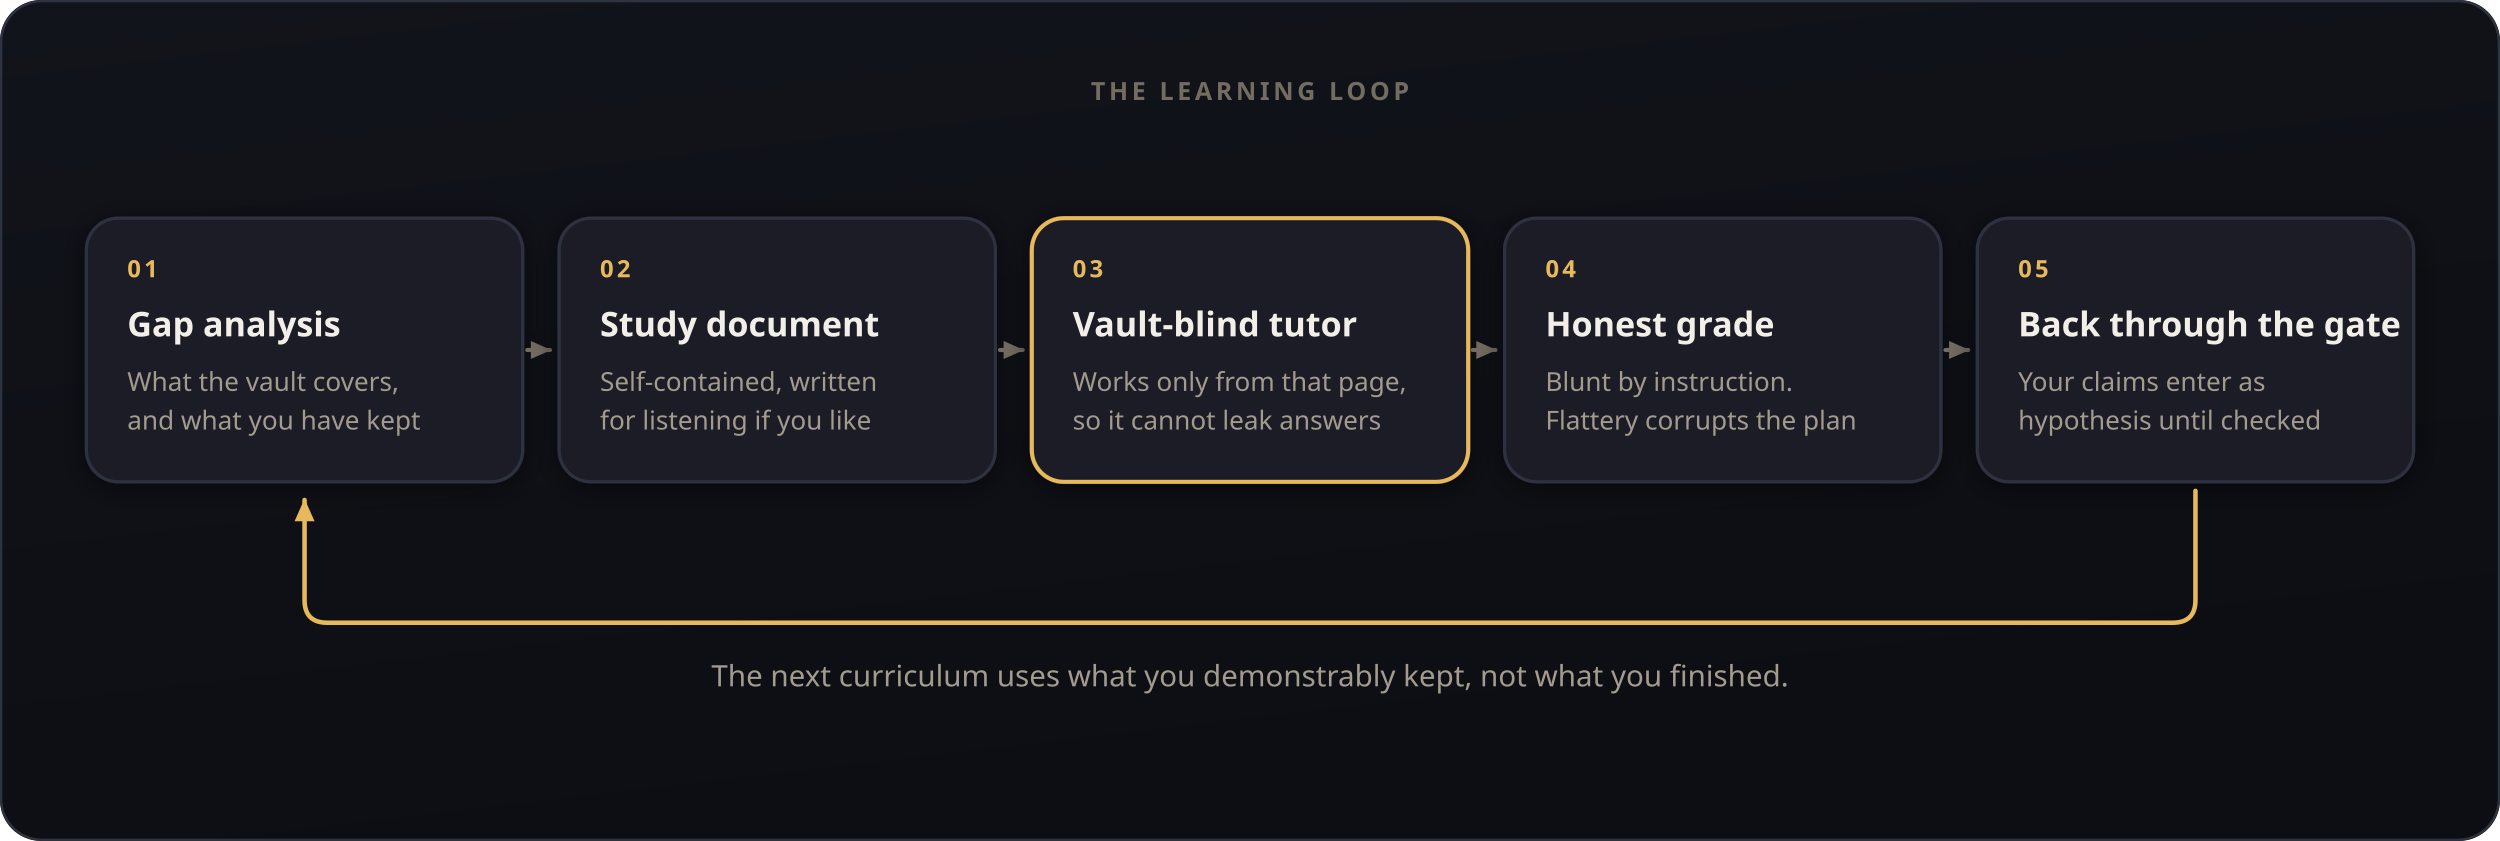
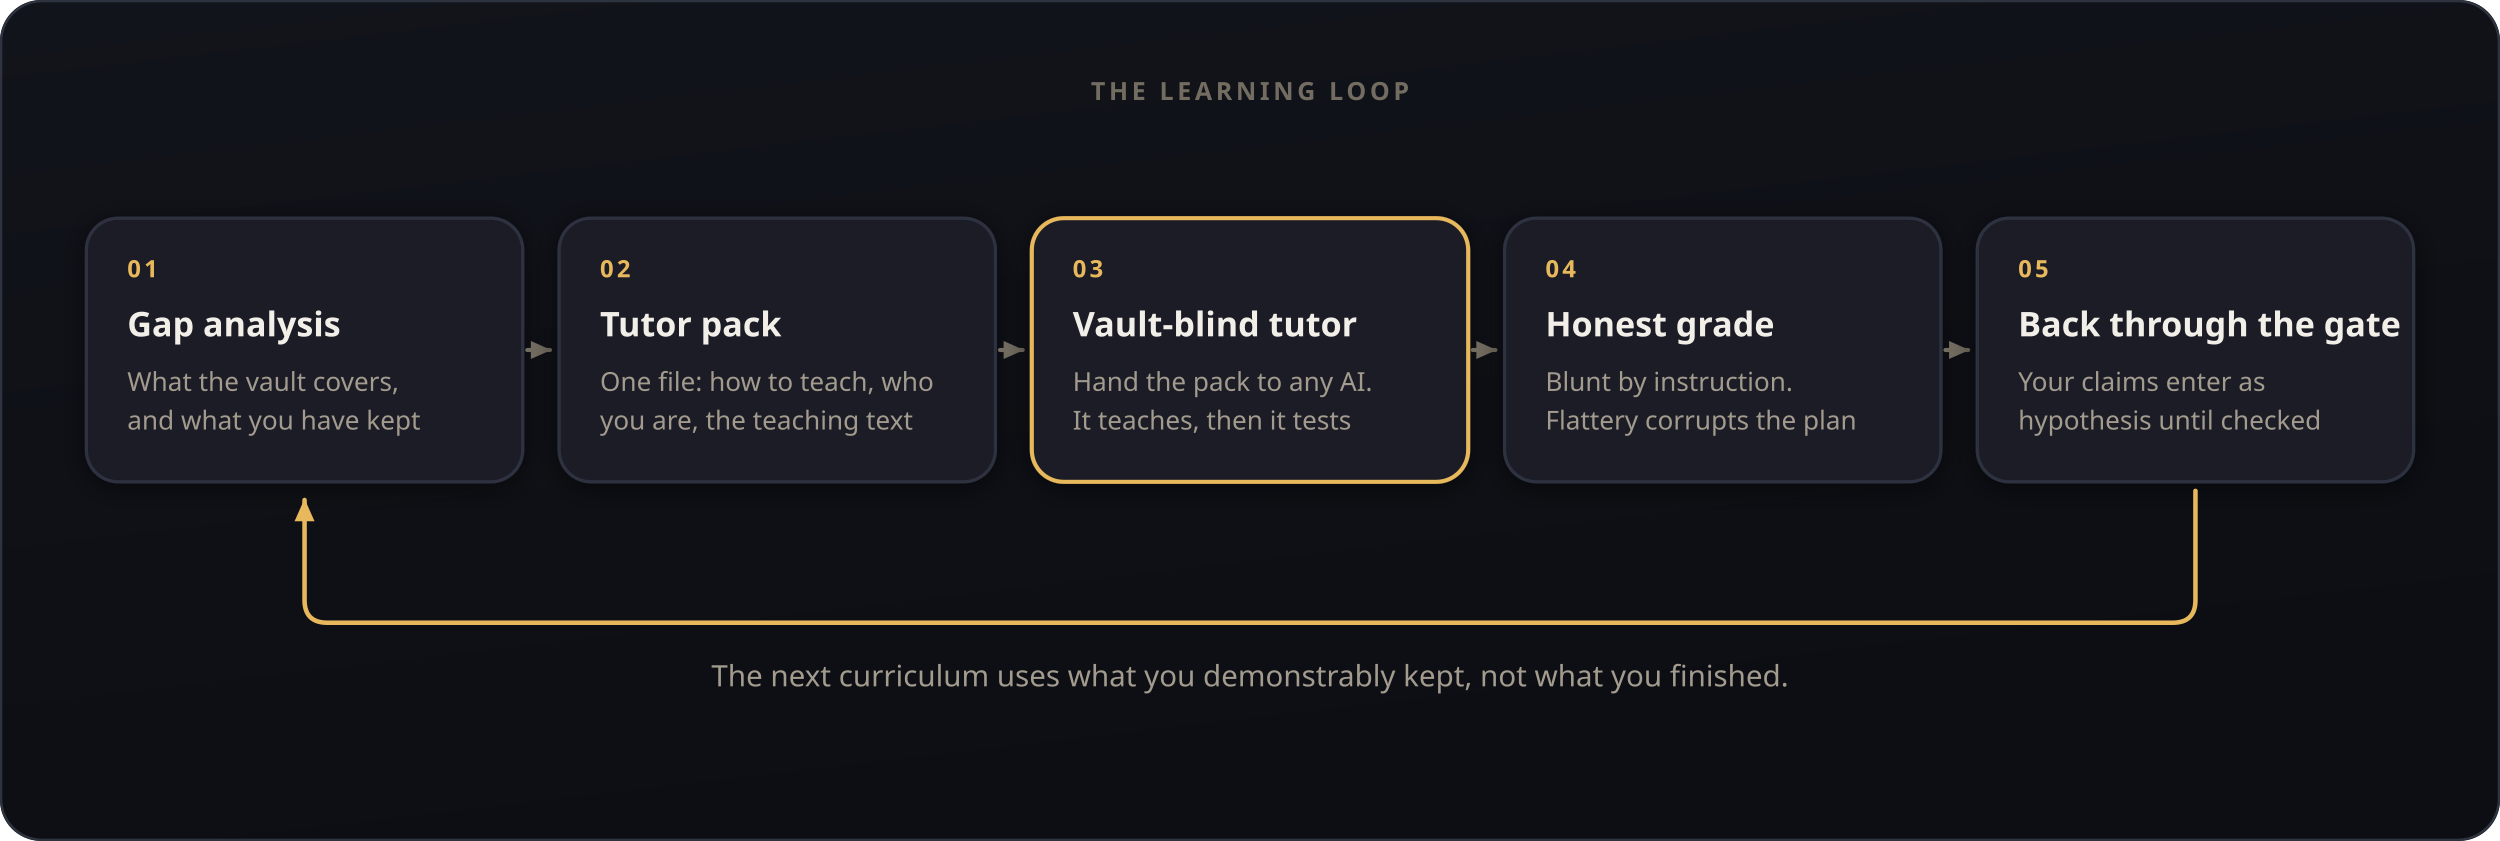
<svg xmlns="http://www.w3.org/2000/svg" viewBox="0 0 1100 370" width="1100" height="370" role="img">
  <defs>
    <linearGradient id="panel" x1="0" y1="0" x2="0.35" y2="1">
      <stop offset="0%" stop-color="#12141B" />
      <stop offset="100%" stop-color="#0C0E13" />
    </linearGradient>
    <linearGradient id="brass" x1="0" y1="0" x2="0" y2="1">
      <stop offset="0%" stop-color="#E8B85C" />
      <stop offset="100%" stop-color="#E8B85C" />
    </linearGradient>
    <linearGradient id="beam" x1="0" y1="0" x2="0" y2="1">
      <stop offset="0%" stop-color="#E8B85C" stop-opacity="0" />
      <stop offset="18%" stop-color="#E8B85C" stop-opacity="0.85" />
      <stop offset="82%" stop-color="#E8B85C" stop-opacity="0.85" />
      <stop offset="100%" stop-color="#E8B85C" stop-opacity="0" />
    </linearGradient>
    <linearGradient id="fade-r" x1="0" y1="0" x2="1" y2="0">
      <stop offset="0%" stop-color="#2E3340" stop-opacity="0" />
      <stop offset="50%" stop-color="#2E3340" stop-opacity="1" />
      <stop offset="100%" stop-color="#2E3340" stop-opacity="0" />
    </linearGradient>
    <filter id="soft" x="-40%" y="-40%" width="180%" height="180%">
      <feDropShadow dx="0" dy="2" stdDeviation="6" flood-color="#000" flood-opacity="0.55" />
    </filter>
    <filter id="lift" x="-40%" y="-40%" width="180%" height="180%">
      <feDropShadow dx="0" dy="6" stdDeviation="16" flood-color="#000" flood-opacity="0.65" />
    </filter>
    <filter id="halo" x="-80%" y="-80%" width="260%" height="260%">
      <feGaussianBlur stdDeviation="10" />
    </filter>
    <filter id="halo-sm" x="-80%" y="-80%" width="260%" height="260%">
      <feGaussianBlur stdDeviation="4" />
    </filter>
    <marker id="arw" viewBox="0 0 10 10" refX="8.5" refY="5" markerWidth="5.5" markerHeight="5.5" orient="auto-start-reverse">
      <path d="M0 1 L9 5 L0 9 z" fill="#736C60" />
    </marker>
    <marker id="arw-a" viewBox="0 0 10 10" refX="8.5" refY="5" markerWidth="5.5" markerHeight="5.5" orient="auto-start-reverse">
      <path d="M0 1 L9 5 L0 9 z" fill="#E8B85C" />
    </marker>
    <marker id="arw-no" viewBox="0 0 10 10" refX="8.5" refY="5" markerWidth="5.5" markerHeight="5.5" orient="auto-start-reverse">
      <path d="M0 1 L9 5 L0 9 z" fill="#F0716A" />
    </marker>
    <marker id="arw-ok" viewBox="0 0 10 10" refX="8.5" refY="5" markerWidth="5.5" markerHeight="5.5" orient="auto-start-reverse">
      <path d="M0 1 L9 5 L0 9 z" fill="#3FB950" />
    </marker>
  </defs>
  <rect x="0" y="0" width="1100" height="370" rx="18" fill="url(#panel)" />
  <rect x="0.5" y="0.5" width="1099" height="369" rx="18" fill="none" stroke="#2E3340" stroke-width="1" />
  <text x="550.0" y="44" font-family="-apple-system, BlinkMacSystemFont, 'Segoe UI', 'Noto Sans', Helvetica, Arial, sans-serif" font-size="11" font-weight="700" fill="#736C60" text-anchor="middle" letter-spacing="1.6">THE LEARNING LOOP</text>
  <rect x="38.0" y="96" width="192" height="116" rx="14" fill="#1B1E27" stroke="#2E3340" stroke-width="1.4" filter="url(#soft)" />
  <text x="56.0" y="122" font-family="-apple-system, BlinkMacSystemFont, 'Segoe UI', 'Noto Sans', Helvetica, Arial, sans-serif" font-size="10.5" font-weight="700" fill="#E8B85C" letter-spacing="1.4">01</text>
  <text x="56.0" y="148" font-family="-apple-system, BlinkMacSystemFont, 'Segoe UI', 'Noto Sans', Helvetica, Arial, sans-serif" font-size="15" font-weight="700" fill="#F2EFE9">Gap analysis</text>
  <text x="56.0" y="172" font-family="-apple-system, BlinkMacSystemFont, 'Segoe UI', 'Noto Sans', Helvetica, Arial, sans-serif" font-size="11.5" font-weight="400" fill="#A29B8E">What the vault covers,</text>
  <text x="56.0" y="189" font-family="-apple-system, BlinkMacSystemFont, 'Segoe UI', 'Noto Sans', Helvetica, Arial, sans-serif" font-size="11.5" font-weight="400" fill="#A29B8E">and what you have kept</text>
  <path d="M232.0 154.0 L242.0 154.0" fill="none" stroke="#736C60" stroke-width="1.8" stroke-linecap="round" stroke-linejoin="round" marker-end="url(#arw)" />
  <rect x="246.0" y="96" width="192" height="116" rx="14" fill="#1B1E27" stroke="#2E3340" stroke-width="1.4" filter="url(#soft)" />
  <text x="264.0" y="122" font-family="-apple-system, BlinkMacSystemFont, 'Segoe UI', 'Noto Sans', Helvetica, Arial, sans-serif" font-size="10.5" font-weight="700" fill="#E8B85C" letter-spacing="1.4">02</text>
-   <text x="264.0" y="148" font-family="-apple-system, BlinkMacSystemFont, 'Segoe UI', 'Noto Sans', Helvetica, Arial, sans-serif" font-size="15" font-weight="700" fill="#F2EFE9">Study document</text>
-   <text x="264.0" y="172" font-family="-apple-system, BlinkMacSystemFont, 'Segoe UI', 'Noto Sans', Helvetica, Arial, sans-serif" font-size="11.5" font-weight="400" fill="#A29B8E">Self-contained, written</text>
-   <text x="264.0" y="189" font-family="-apple-system, BlinkMacSystemFont, 'Segoe UI', 'Noto Sans', Helvetica, Arial, sans-serif" font-size="11.5" font-weight="400" fill="#A29B8E">for listening if you like</text>
+   <text x="264.0" y="148" font-family="-apple-system, BlinkMacSystemFont, 'Segoe UI', 'Noto Sans', Helvetica, Arial, sans-serif" font-size="15" font-weight="700" fill="#F2EFE9">Tutor pack</text>
+   <text x="264.0" y="172" font-family="-apple-system, BlinkMacSystemFont, 'Segoe UI', 'Noto Sans', Helvetica, Arial, sans-serif" font-size="11.5" font-weight="400" fill="#A29B8E">One file: how to teach, who</text>
+   <text x="264.0" y="189" font-family="-apple-system, BlinkMacSystemFont, 'Segoe UI', 'Noto Sans', Helvetica, Arial, sans-serif" font-size="11.5" font-weight="400" fill="#A29B8E">you are, the teaching text</text>
  <path d="M440.0 154.0 L450.0 154.0" fill="none" stroke="#736C60" stroke-width="1.8" stroke-linecap="round" stroke-linejoin="round" marker-end="url(#arw)" />
  <rect x="454.0" y="96" width="192" height="116" rx="14" fill="#1B1E27" stroke="#E8B85C" stroke-width="1.8" filter="url(#soft)" />
  <text x="472.0" y="122" font-family="-apple-system, BlinkMacSystemFont, 'Segoe UI', 'Noto Sans', Helvetica, Arial, sans-serif" font-size="10.5" font-weight="700" fill="#E8B85C" letter-spacing="1.4">03</text>
  <text x="472.0" y="148" font-family="-apple-system, BlinkMacSystemFont, 'Segoe UI', 'Noto Sans', Helvetica, Arial, sans-serif" font-size="15" font-weight="700" fill="#F2EFE9">Vault-blind tutor</text>
-   <text x="472.0" y="172" font-family="-apple-system, BlinkMacSystemFont, 'Segoe UI', 'Noto Sans', Helvetica, Arial, sans-serif" font-size="11.5" font-weight="400" fill="#A29B8E">Works only from that page,</text>
-   <text x="472.0" y="189" font-family="-apple-system, BlinkMacSystemFont, 'Segoe UI', 'Noto Sans', Helvetica, Arial, sans-serif" font-size="11.5" font-weight="400" fill="#A29B8E">so it cannot leak answers</text>
+   <text x="472.0" y="172" font-family="-apple-system, BlinkMacSystemFont, 'Segoe UI', 'Noto Sans', Helvetica, Arial, sans-serif" font-size="11.5" font-weight="400" fill="#A29B8E">Hand the pack to any AI.</text>
+   <text x="472.0" y="189" font-family="-apple-system, BlinkMacSystemFont, 'Segoe UI', 'Noto Sans', Helvetica, Arial, sans-serif" font-size="11.5" font-weight="400" fill="#A29B8E">It teaches, then it tests</text>
  <path d="M648.0 154.0 L658.0 154.0" fill="none" stroke="#736C60" stroke-width="1.8" stroke-linecap="round" stroke-linejoin="round" marker-end="url(#arw)" />
  <rect x="662.0" y="96" width="192" height="116" rx="14" fill="#1B1E27" stroke="#2E3340" stroke-width="1.4" filter="url(#soft)" />
  <text x="680.0" y="122" font-family="-apple-system, BlinkMacSystemFont, 'Segoe UI', 'Noto Sans', Helvetica, Arial, sans-serif" font-size="10.5" font-weight="700" fill="#E8B85C" letter-spacing="1.4">04</text>
  <text x="680.0" y="148" font-family="-apple-system, BlinkMacSystemFont, 'Segoe UI', 'Noto Sans', Helvetica, Arial, sans-serif" font-size="15" font-weight="700" fill="#F2EFE9">Honest grade</text>
  <text x="680.0" y="172" font-family="-apple-system, BlinkMacSystemFont, 'Segoe UI', 'Noto Sans', Helvetica, Arial, sans-serif" font-size="11.5" font-weight="400" fill="#A29B8E">Blunt by instruction.</text>
  <text x="680.0" y="189" font-family="-apple-system, BlinkMacSystemFont, 'Segoe UI', 'Noto Sans', Helvetica, Arial, sans-serif" font-size="11.5" font-weight="400" fill="#A29B8E">Flattery corrupts the plan</text>
  <path d="M856.0 154.0 L866.0 154.0" fill="none" stroke="#736C60" stroke-width="1.8" stroke-linecap="round" stroke-linejoin="round" marker-end="url(#arw)" />
  <rect x="870.0" y="96" width="192" height="116" rx="14" fill="#1B1E27" stroke="#2E3340" stroke-width="1.4" filter="url(#soft)" />
  <text x="888.0" y="122" font-family="-apple-system, BlinkMacSystemFont, 'Segoe UI', 'Noto Sans', Helvetica, Arial, sans-serif" font-size="10.5" font-weight="700" fill="#E8B85C" letter-spacing="1.4">05</text>
  <text x="888.0" y="148" font-family="-apple-system, BlinkMacSystemFont, 'Segoe UI', 'Noto Sans', Helvetica, Arial, sans-serif" font-size="15" font-weight="700" fill="#F2EFE9">Back through the gate</text>
  <text x="888.0" y="172" font-family="-apple-system, BlinkMacSystemFont, 'Segoe UI', 'Noto Sans', Helvetica, Arial, sans-serif" font-size="11.5" font-weight="400" fill="#A29B8E">Your claims enter as</text>
  <text x="888.0" y="189" font-family="-apple-system, BlinkMacSystemFont, 'Segoe UI', 'Noto Sans', Helvetica, Arial, sans-serif" font-size="11.5" font-weight="400" fill="#A29B8E">hypothesis until checked</text>
  <path d="M966.0 216 L966.0 264 Q966.0 274 956.0 274 L144.0 274 Q134.0 274 134.0 264 L134.0 220" fill="none" stroke="#E8B85C" stroke-width="2" stroke-linecap="round" stroke-linejoin="round" marker-end="url(#arw-a)" />
  <text x="550.0" y="302" font-family="-apple-system, BlinkMacSystemFont, 'Segoe UI', 'Noto Sans', Helvetica, Arial, sans-serif" font-size="13" font-weight="400" fill="#A29B8E" text-anchor="middle">The next curriculum uses what you demonstrably kept, not what you finished.</text>
</svg>
